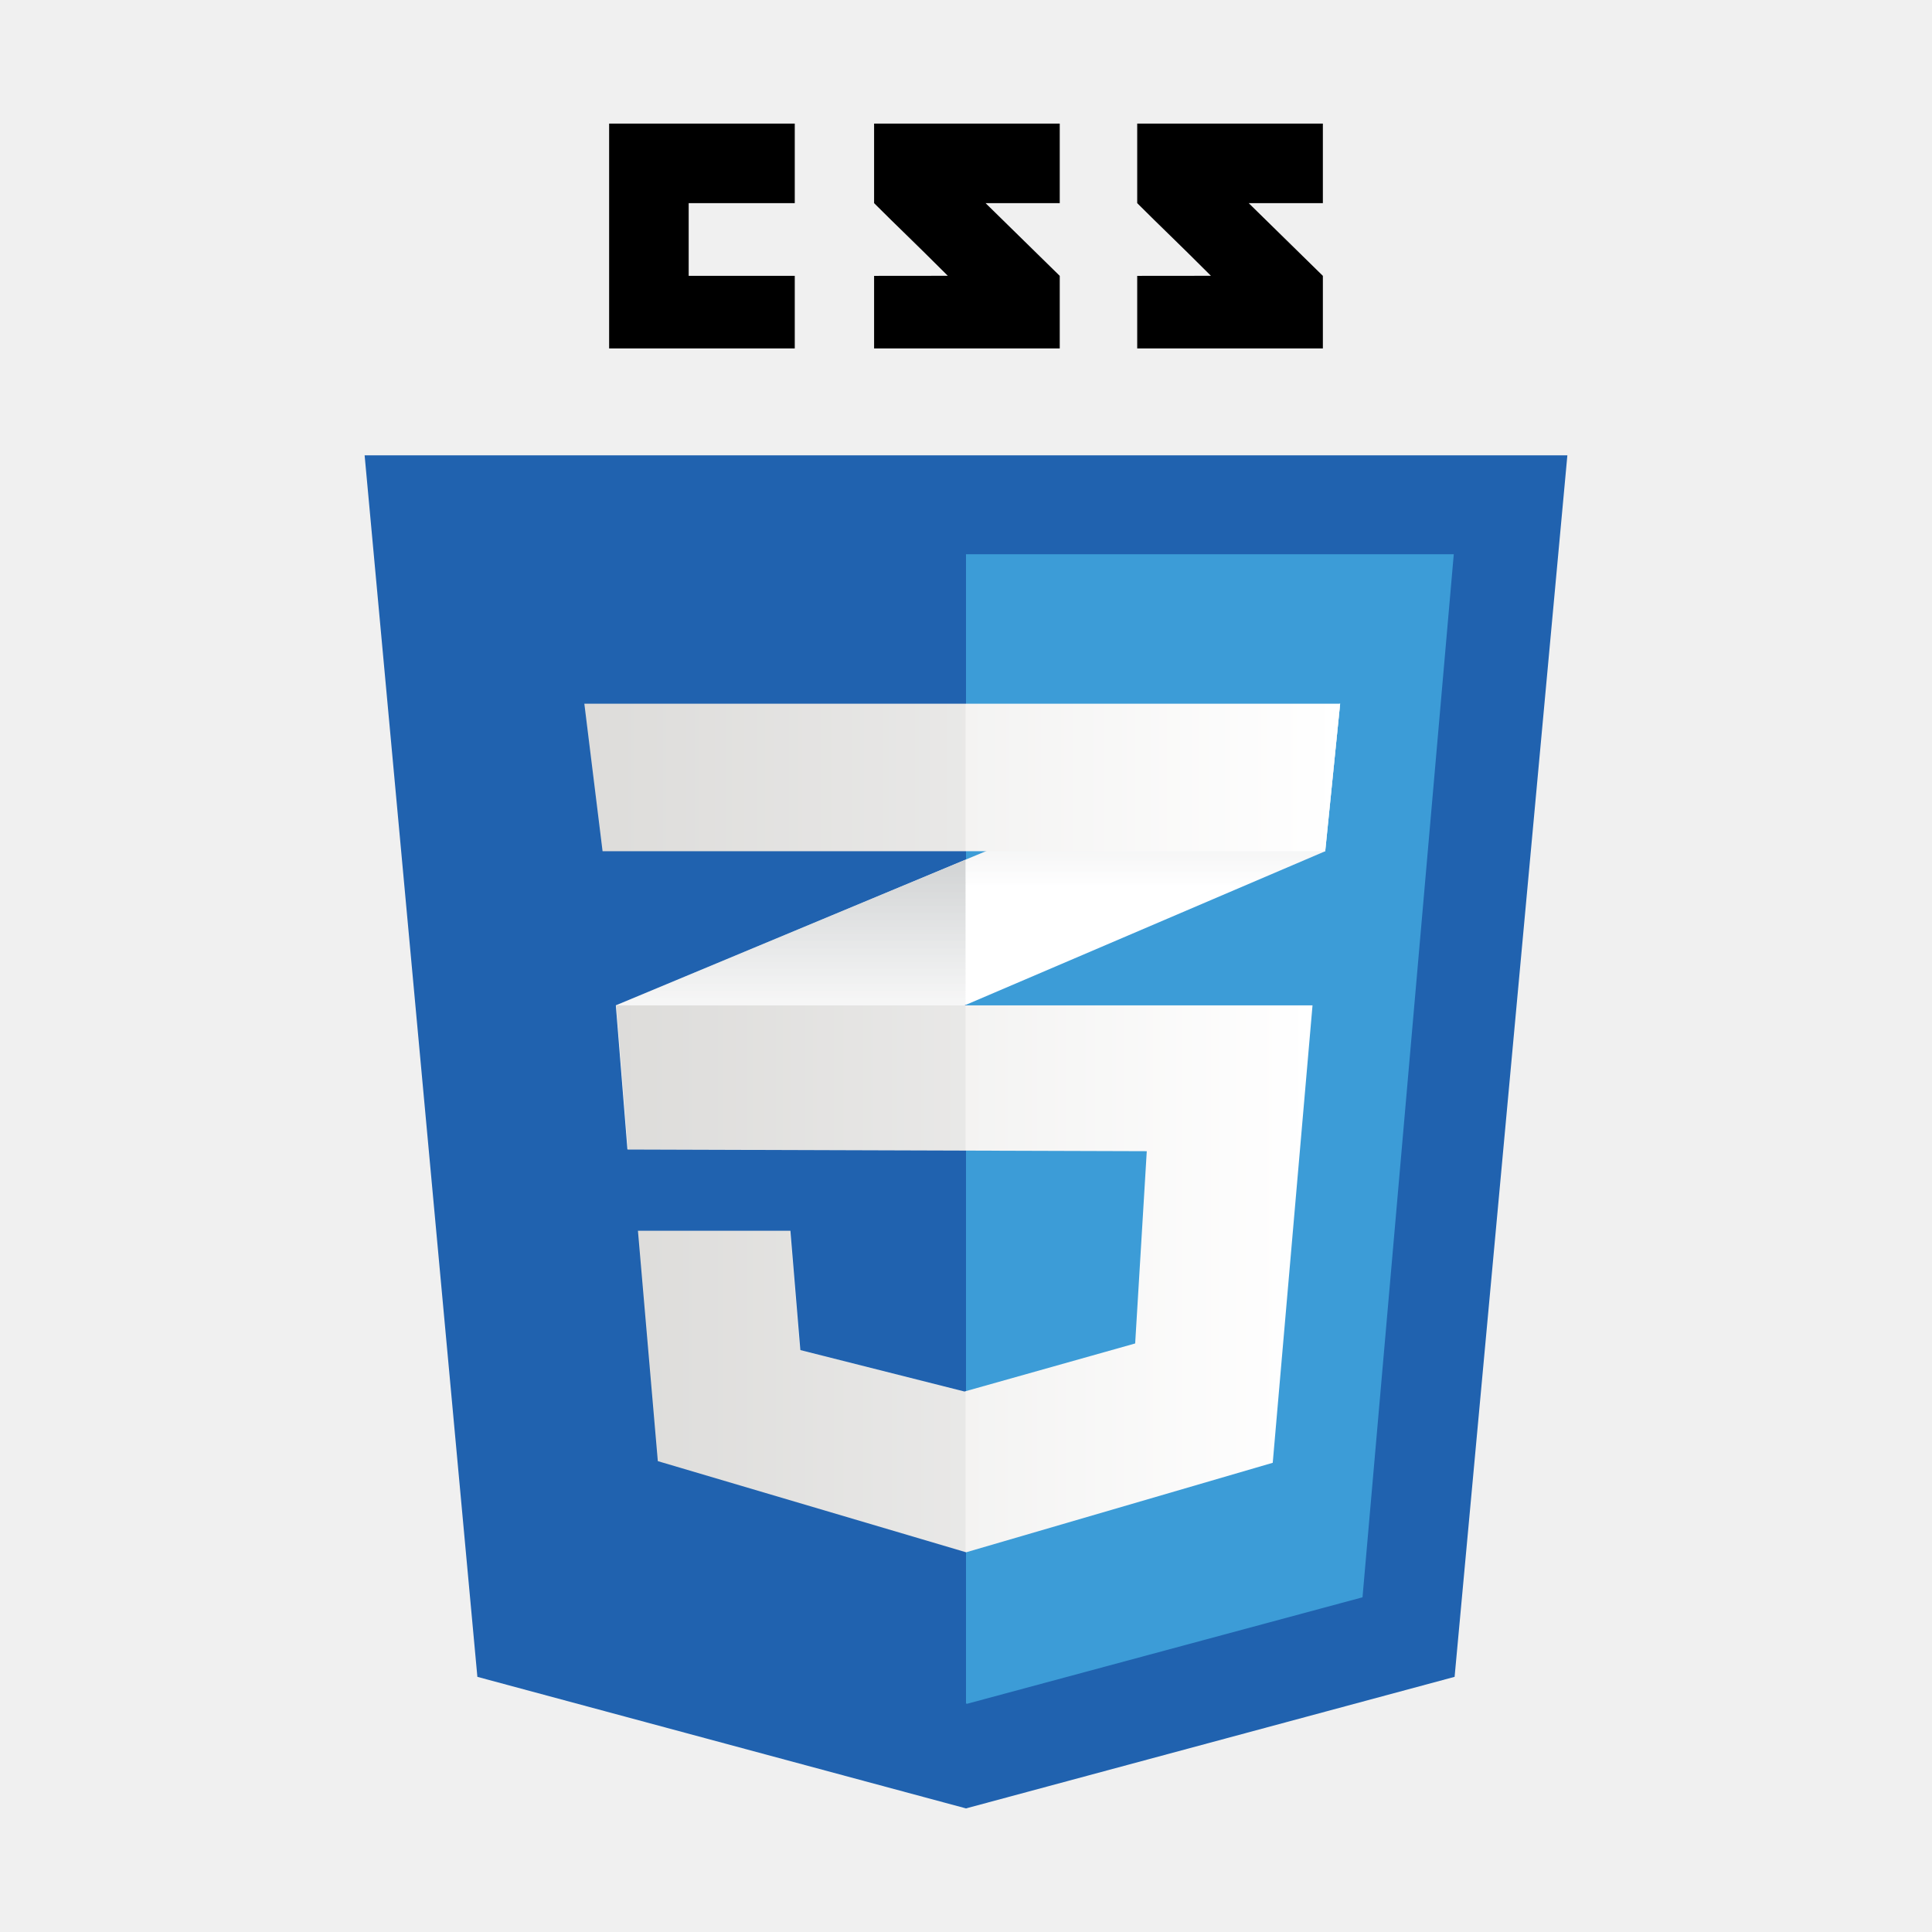
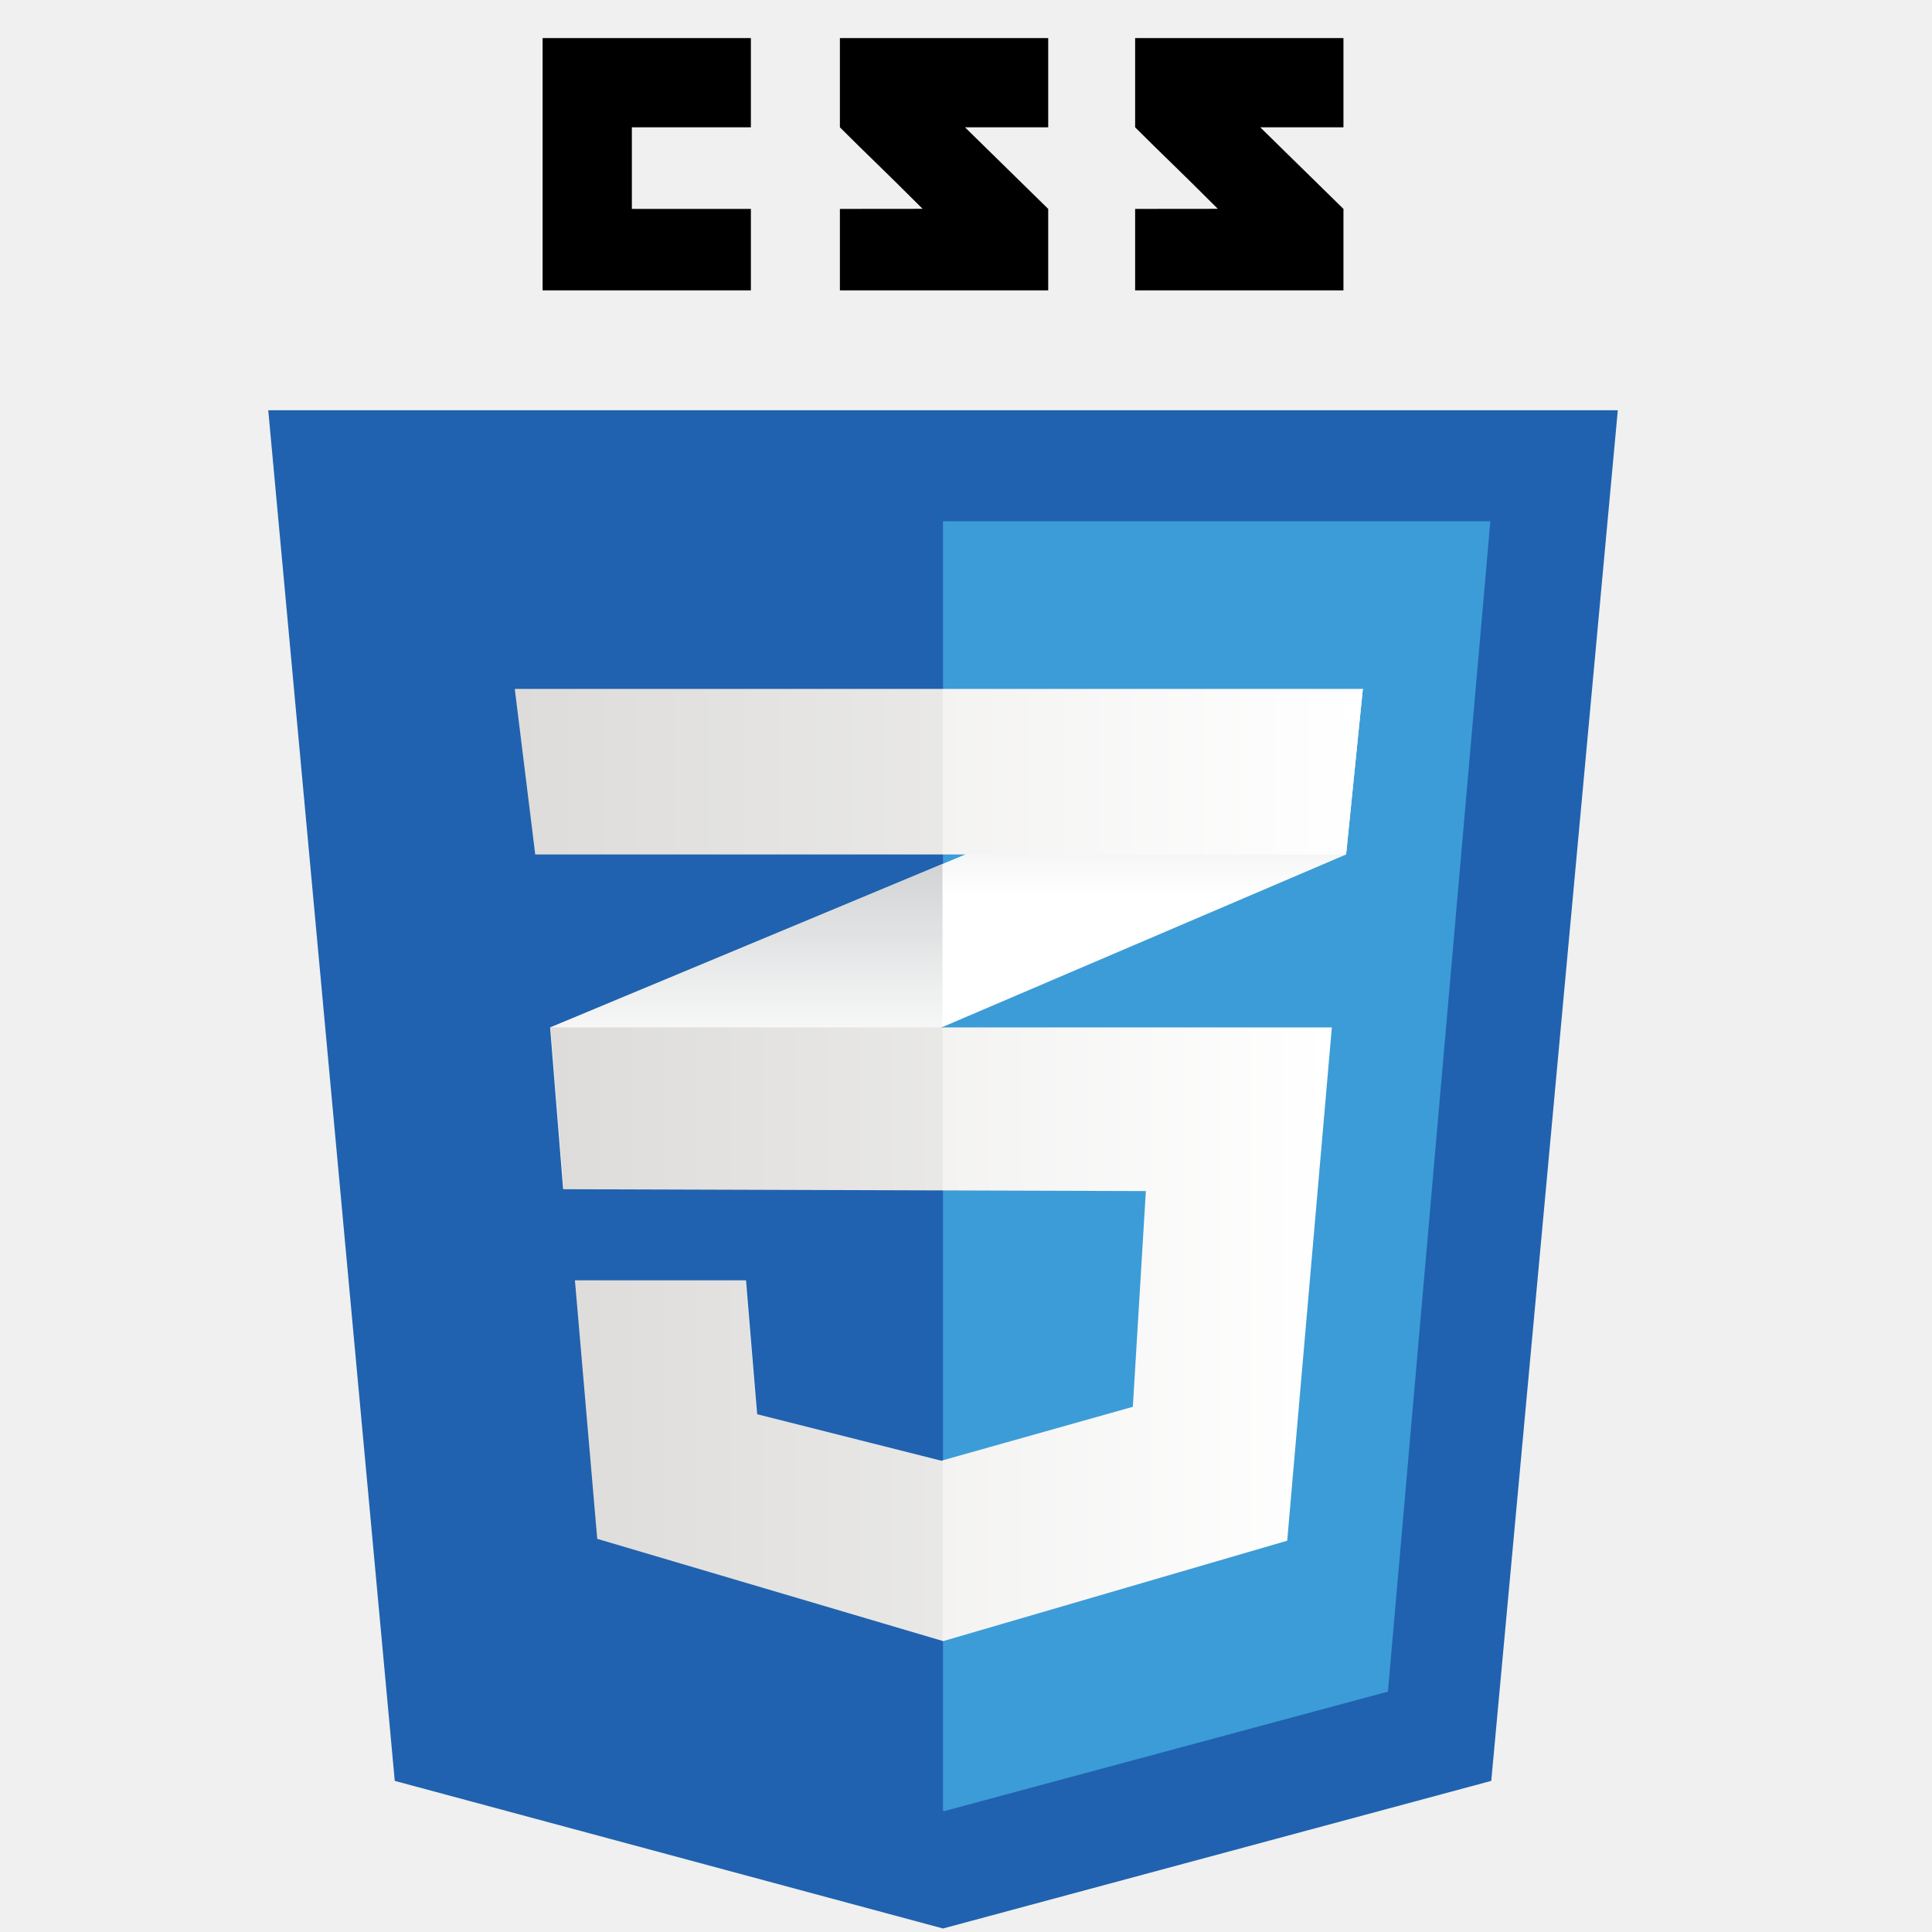
- <svg xmlns="http://www.w3.org/2000/svg" width="2500" height="2500" viewBox="0 0 538.584 538.583">
-   <path d="M0 0h538.584v538.583H0V0z" fill="none" />
-   <path d="M405.5 467.454L269.29 504.13l-136.212-36.676-31.432-340.525h335.29L405.5 467.454z" fill="#2062af" />
-   <path d="M269.289 154.511v320.367l.308.084 110.229-29.682 25.443-290.769h-135.98z" fill="#3c9cd7" />
-   <path d="M191.985 76.899V56.631h29.571V34.453h-51.749v62.684h51.749V76.899h-29.571zm82.766-20.268h20.674V34.453h-51.754v22.178c6.924 6.924 10.535 10.238 20.549 20.252-5.854 0-20.549.021-20.549.02v20.234h51.754V76.899l-20.674-20.268zm73.352 0h20.673V34.453H317.02v22.178c6.924 6.924 10.537 10.238 20.551 20.252-5.852 0-20.551.021-20.551.02v20.234h51.757V76.899l-20.674-20.268z" />
-   <path d="M269.168 239.656l-97.49 40.602 3.233 40.199 94.257-40.301 100.265-42.868 4.157-41.122-104.422 43.49z" fill="#fff" />
-   <linearGradient id="a" gradientUnits="userSpaceOnUse" x1="-825.508" y1="1338.301" x2="-825.508" y2="1419.102" gradientTransform="matrix(1 0 0 -1 1045.93 1658.759)">
-     <stop offset=".387" stop-color="#d1d3d4" stop-opacity="0" />
-     <stop offset="1" stop-color="#d1d3d4" />
-   </linearGradient>
-   <path d="M171.677 280.258l3.233 40.199 94.257-40.301v-40.5l-97.49 40.602z" fill="url(#a)" />
-   <linearGradient id="b" gradientUnits="userSpaceOnUse" x1="-724.552" y1="1378.602" x2="-724.552" y2="1462.591" gradientTransform="matrix(1 0 0 -1 1045.93 1658.759)">
-     <stop offset=".387" stop-color="#d1d3d4" stop-opacity="0" />
-     <stop offset="1" stop-color="#d1d3d4" />
-   </linearGradient>
-   <path d="M373.59 196.167l-104.422 43.489v40.5l100.265-42.868 4.157-41.121z" fill="url(#b)" />
-   <linearGradient id="c" gradientUnits="userSpaceOnUse" x1="-874.103" y1="1302.263" x2="-680.039" y2="1302.263" gradientTransform="matrix(1 0 0 -1 1045.93 1658.759)">
-     <stop offset="0" stop-color="#e8e7e5" />
-     <stop offset="1" stop-color="#fff" />
-   </linearGradient>
-   <path d="M171.827 280.258l3.234 40.199 144.625.461-3.235 53.598-47.59 13.398-45.748-11.551-2.772-33.268h-42.508l5.545 64.225 85.945 25.412 85.479-24.951 11.09-127.523H171.827z" fill="url(#c)" />
-   <path d="M269.168 280.258h-97.49l3.233 40.199 94.257.301v-40.5zm0 107.528l-.462.129-45.742-11.551-2.772-33.268h-42.507l5.544 64.225 85.939 25.412v-44.947z" opacity=".05" />
-   <linearGradient id="d" gradientUnits="userSpaceOnUse" x1="-883.032" y1="1442.031" x2="-672.341" y2="1442.031" gradientTransform="matrix(1 0 0 -1 1045.93 1658.759)">
-     <stop offset="0" stop-color="#e8e7e5" />
-     <stop offset="1" stop-color="#fff" />
-   </linearGradient>
-   <path d="M162.898 196.167H373.59l-4.157 41.122H167.98l-5.082-41.122z" fill="url(#d)" />
-   <path d="M269.168 196.167h-106.27l5.082 41.122h101.188v-41.122z" opacity=".05" />
+ <svg xmlns="http://www.w3.org/2000/svg" viewBox="0 0 480 480">
+   <style type="text/css">
+         #css-group{
+             transform:translate(-35px, -25px);
+         }
+     </style>
+   <g id="css-group">
+     <path d="M0 0h538.584v538.583H0V0z" fill="none" />
+     <path d="M405.5 467.454L269.29 504.13l-136.212-36.676-31.432-340.525h335.29L405.5 467.454z" fill="#2062af" />
+     <path d="M269.289 154.511v320.367l.308.084 110.229-29.682 25.443-290.769h-135.98z" fill="#3c9cd7" />
+     <path d="M191.985 76.899V56.631h29.571V34.453h-51.749v62.684h51.749V76.899h-29.571zm82.766-20.268h20.674V34.453h-51.754v22.178c6.924      6.924 10.535 10.238 20.549 20.252-5.854 0-20.549.021-20.549.02v20.234h51.754V76.899l-20.674-20.268zm73.352 0h20.673V34.453H317.02v22.178c6.924      6.924 10.537 10.238 20.551 20.252-5.852 0-20.551.021-20.551.02v20.234h51.757V76.899l-20.674-20.268z" />
+     <path d="M269.168 239.656l-97.49 40.602 3.233 40.199 94.257-40.301 100.265-42.868 4.157-41.122-104.422 43.49z" fill="#fff" />
+     <linearGradient id="a" gradientUnits="userSpaceOnUse" x1="-825.508" y1="1338.301" x2="-825.508" y2="1419.102" gradientTransform="matrix(1 0 0 -1 1045.93 1658.759)">
+       <stop offset=".387" stop-color="#d1d3d4" stop-opacity="0" />
+       <stop offset="1" stop-color="#d1d3d4" />
+     </linearGradient>
+     <path d="M171.677 280.258l3.233 40.199 94.257-40.301v-40.5l-97.49 40.602z" fill="url(#a)" />
+     <linearGradient id="b" gradientUnits="userSpaceOnUse" x1="-724.552" y1="1378.602" x2="-724.552" y2="1462.591" gradientTransform="matrix(1 0 0 -1 1045.93 1658.759)">
+       <stop offset=".387" stop-color="#d1d3d4" stop-opacity="0" />
+       <stop offset="1" stop-color="#d1d3d4" />
+     </linearGradient>
+     <path d="M373.59 196.167l-104.422 43.489v40.5l100.265-42.868 4.157-41.121z" fill="url(#b)" />
+     <linearGradient id="c" gradientUnits="userSpaceOnUse" x1="-874.103" y1="1302.263" x2="-680.039" y2="1302.263" gradientTransform="matrix(1 0 0 -1 1045.93 1658.759)">
+       <stop offset="0" stop-color="#e8e7e5" />
+       <stop offset="1" stop-color="#fff" />
+     </linearGradient>
+     <path d="M171.827 280.258l3.234 40.199 144.625.461-3.235 53.598-47.59 13.398-45.748-11.551-2.772-33.268h-42.508l5.545 64.225 85.945 25.412 85.479-24.951 11.09-127.523H171.827z" fill="url(#c)" />
+     <path d="M269.168 280.258h-97.49l3.233 40.199 94.257.301v-40.5zm0 107.528l-.462.129-45.742-11.551-2.772-33.268h-42.507l5.544 64.225 85.939 25.412v-44.947z" opacity=".05" />
+     <linearGradient id="d" gradientUnits="userSpaceOnUse" x1="-883.032" y1="1442.031" x2="-672.341" y2="1442.031" gradientTransform="matrix(1 0 0 -1 1045.93 1658.759)">
+       <stop offset="0" stop-color="#e8e7e5" />
+       <stop offset="1" stop-color="#fff" />
+     </linearGradient>
+     <path d="M162.898 196.167H373.59l-4.157 41.122H167.98l-5.082-41.122z" fill="url(#d)" />
+     <path d="M269.168 196.167h-106.27l5.082 41.122h101.188v-41.122z" opacity=".05" />
+   </g>
</svg>
